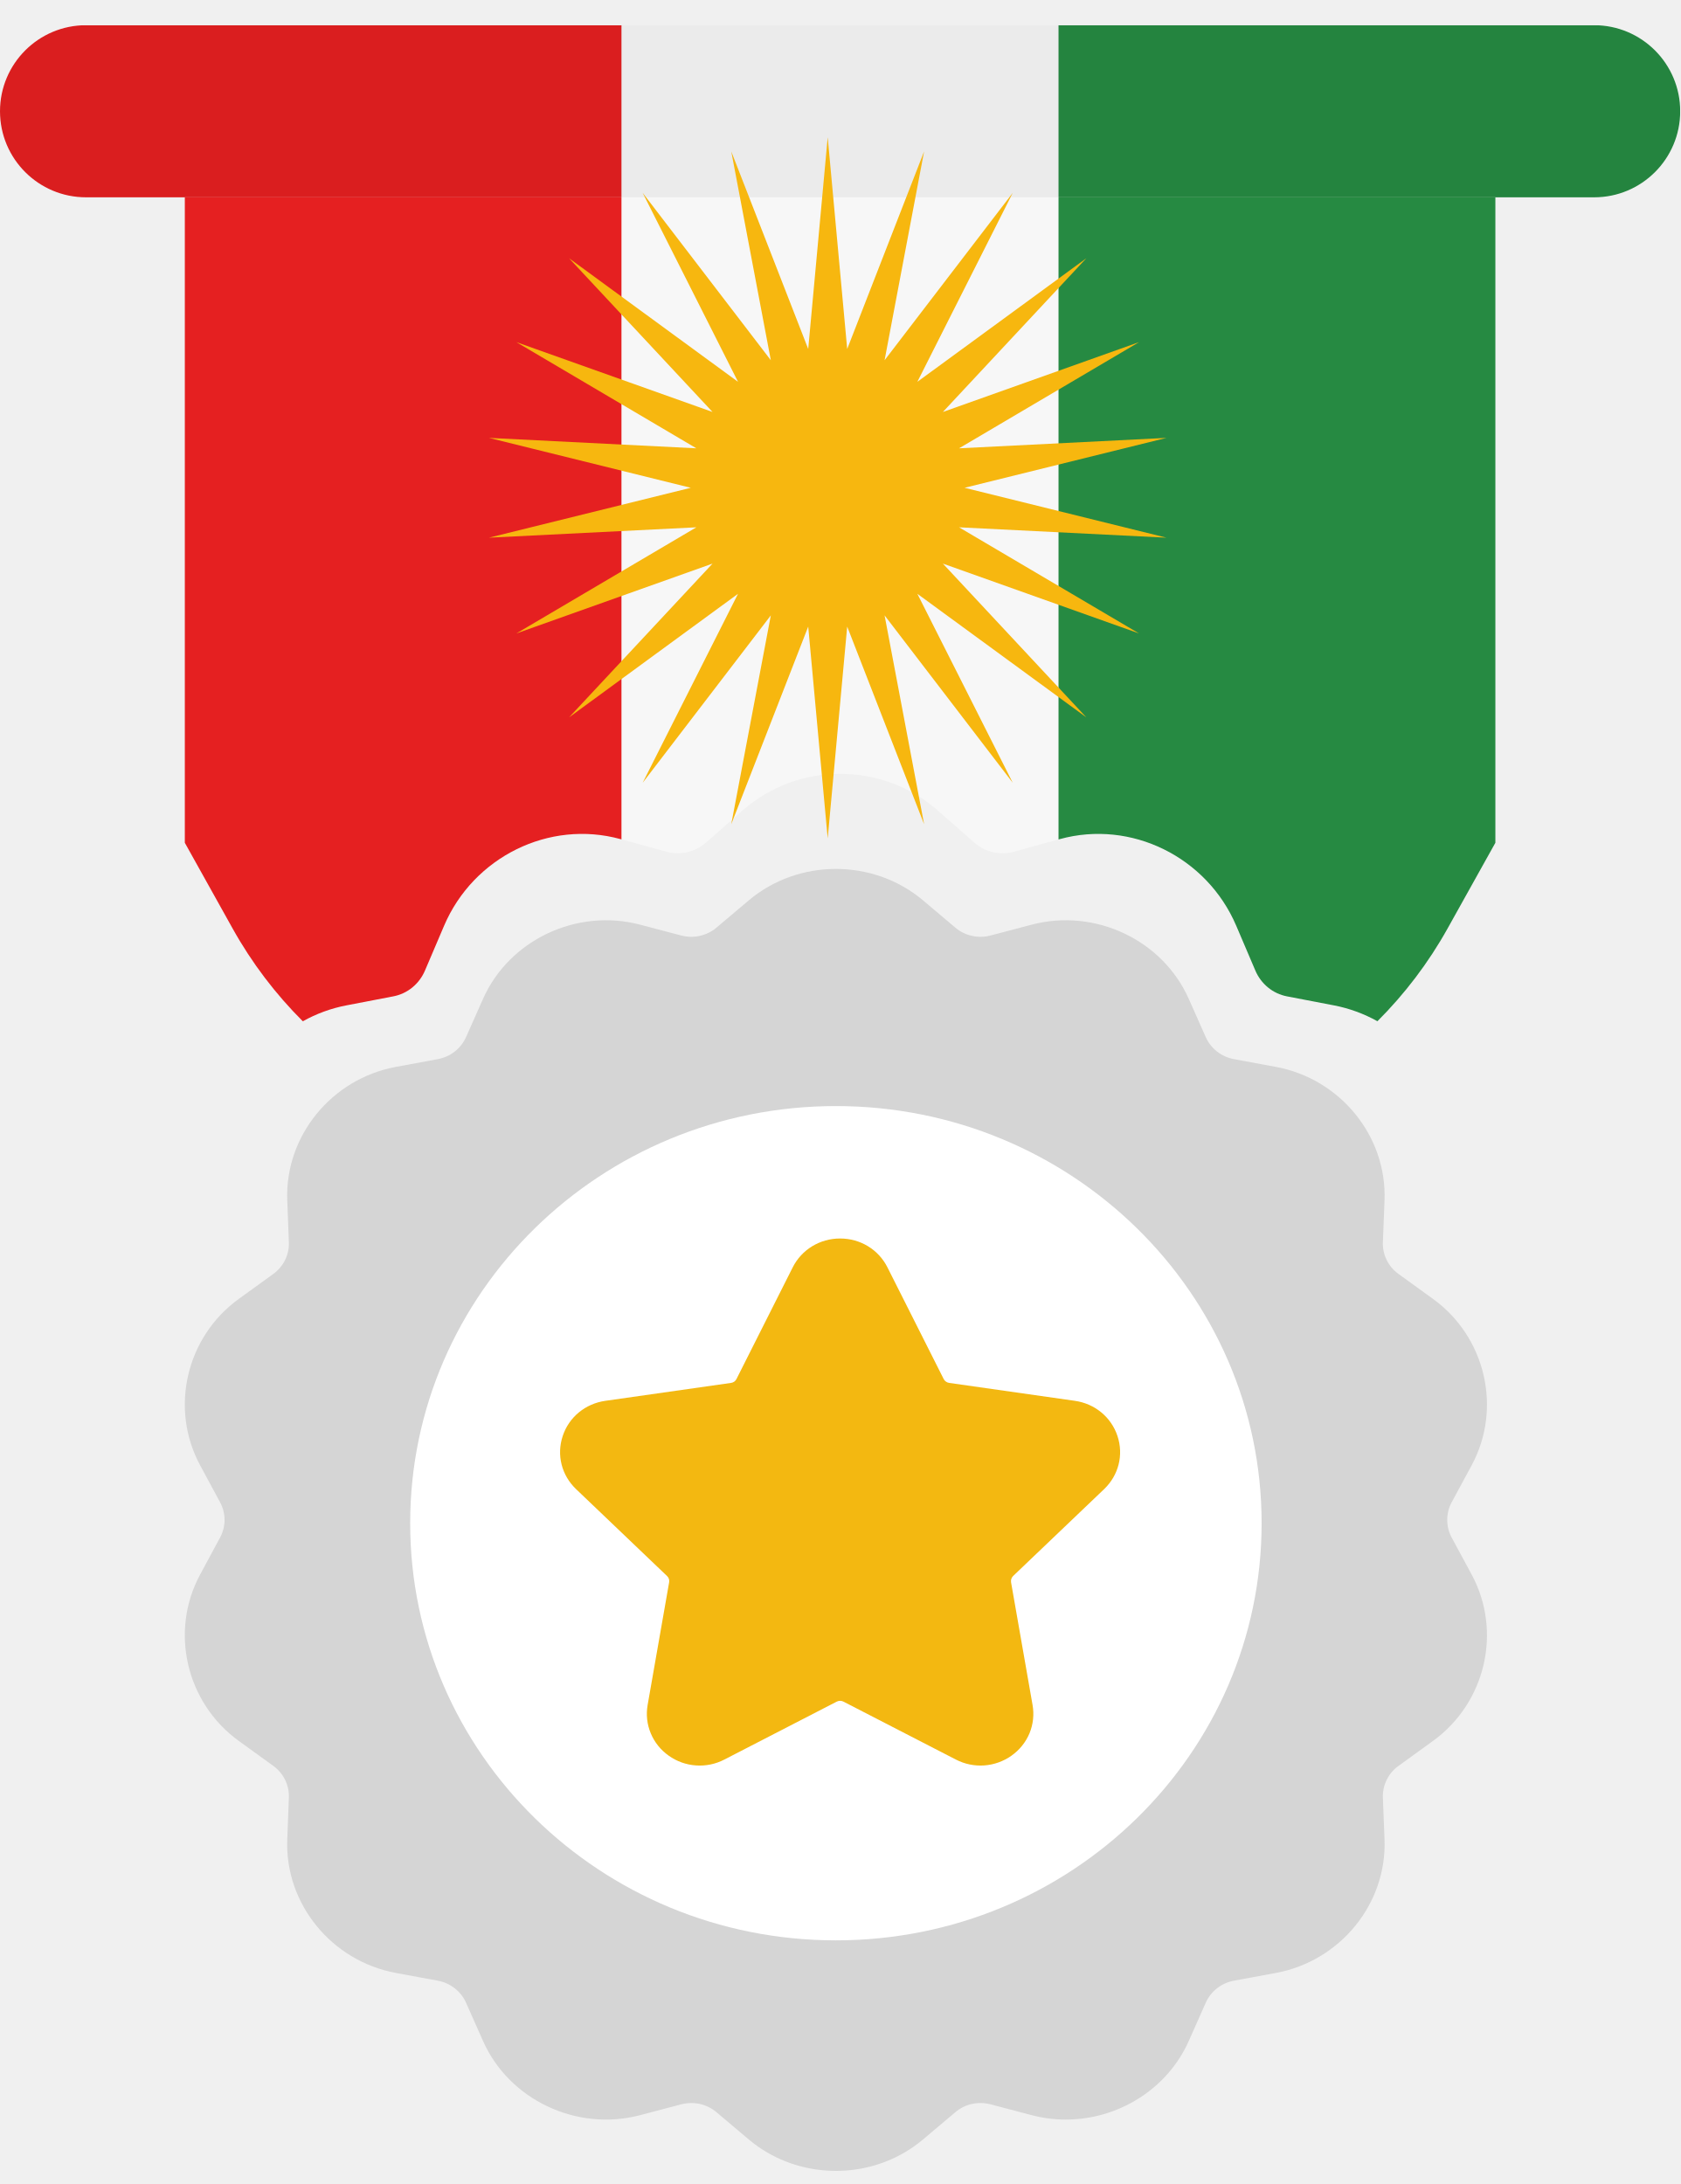
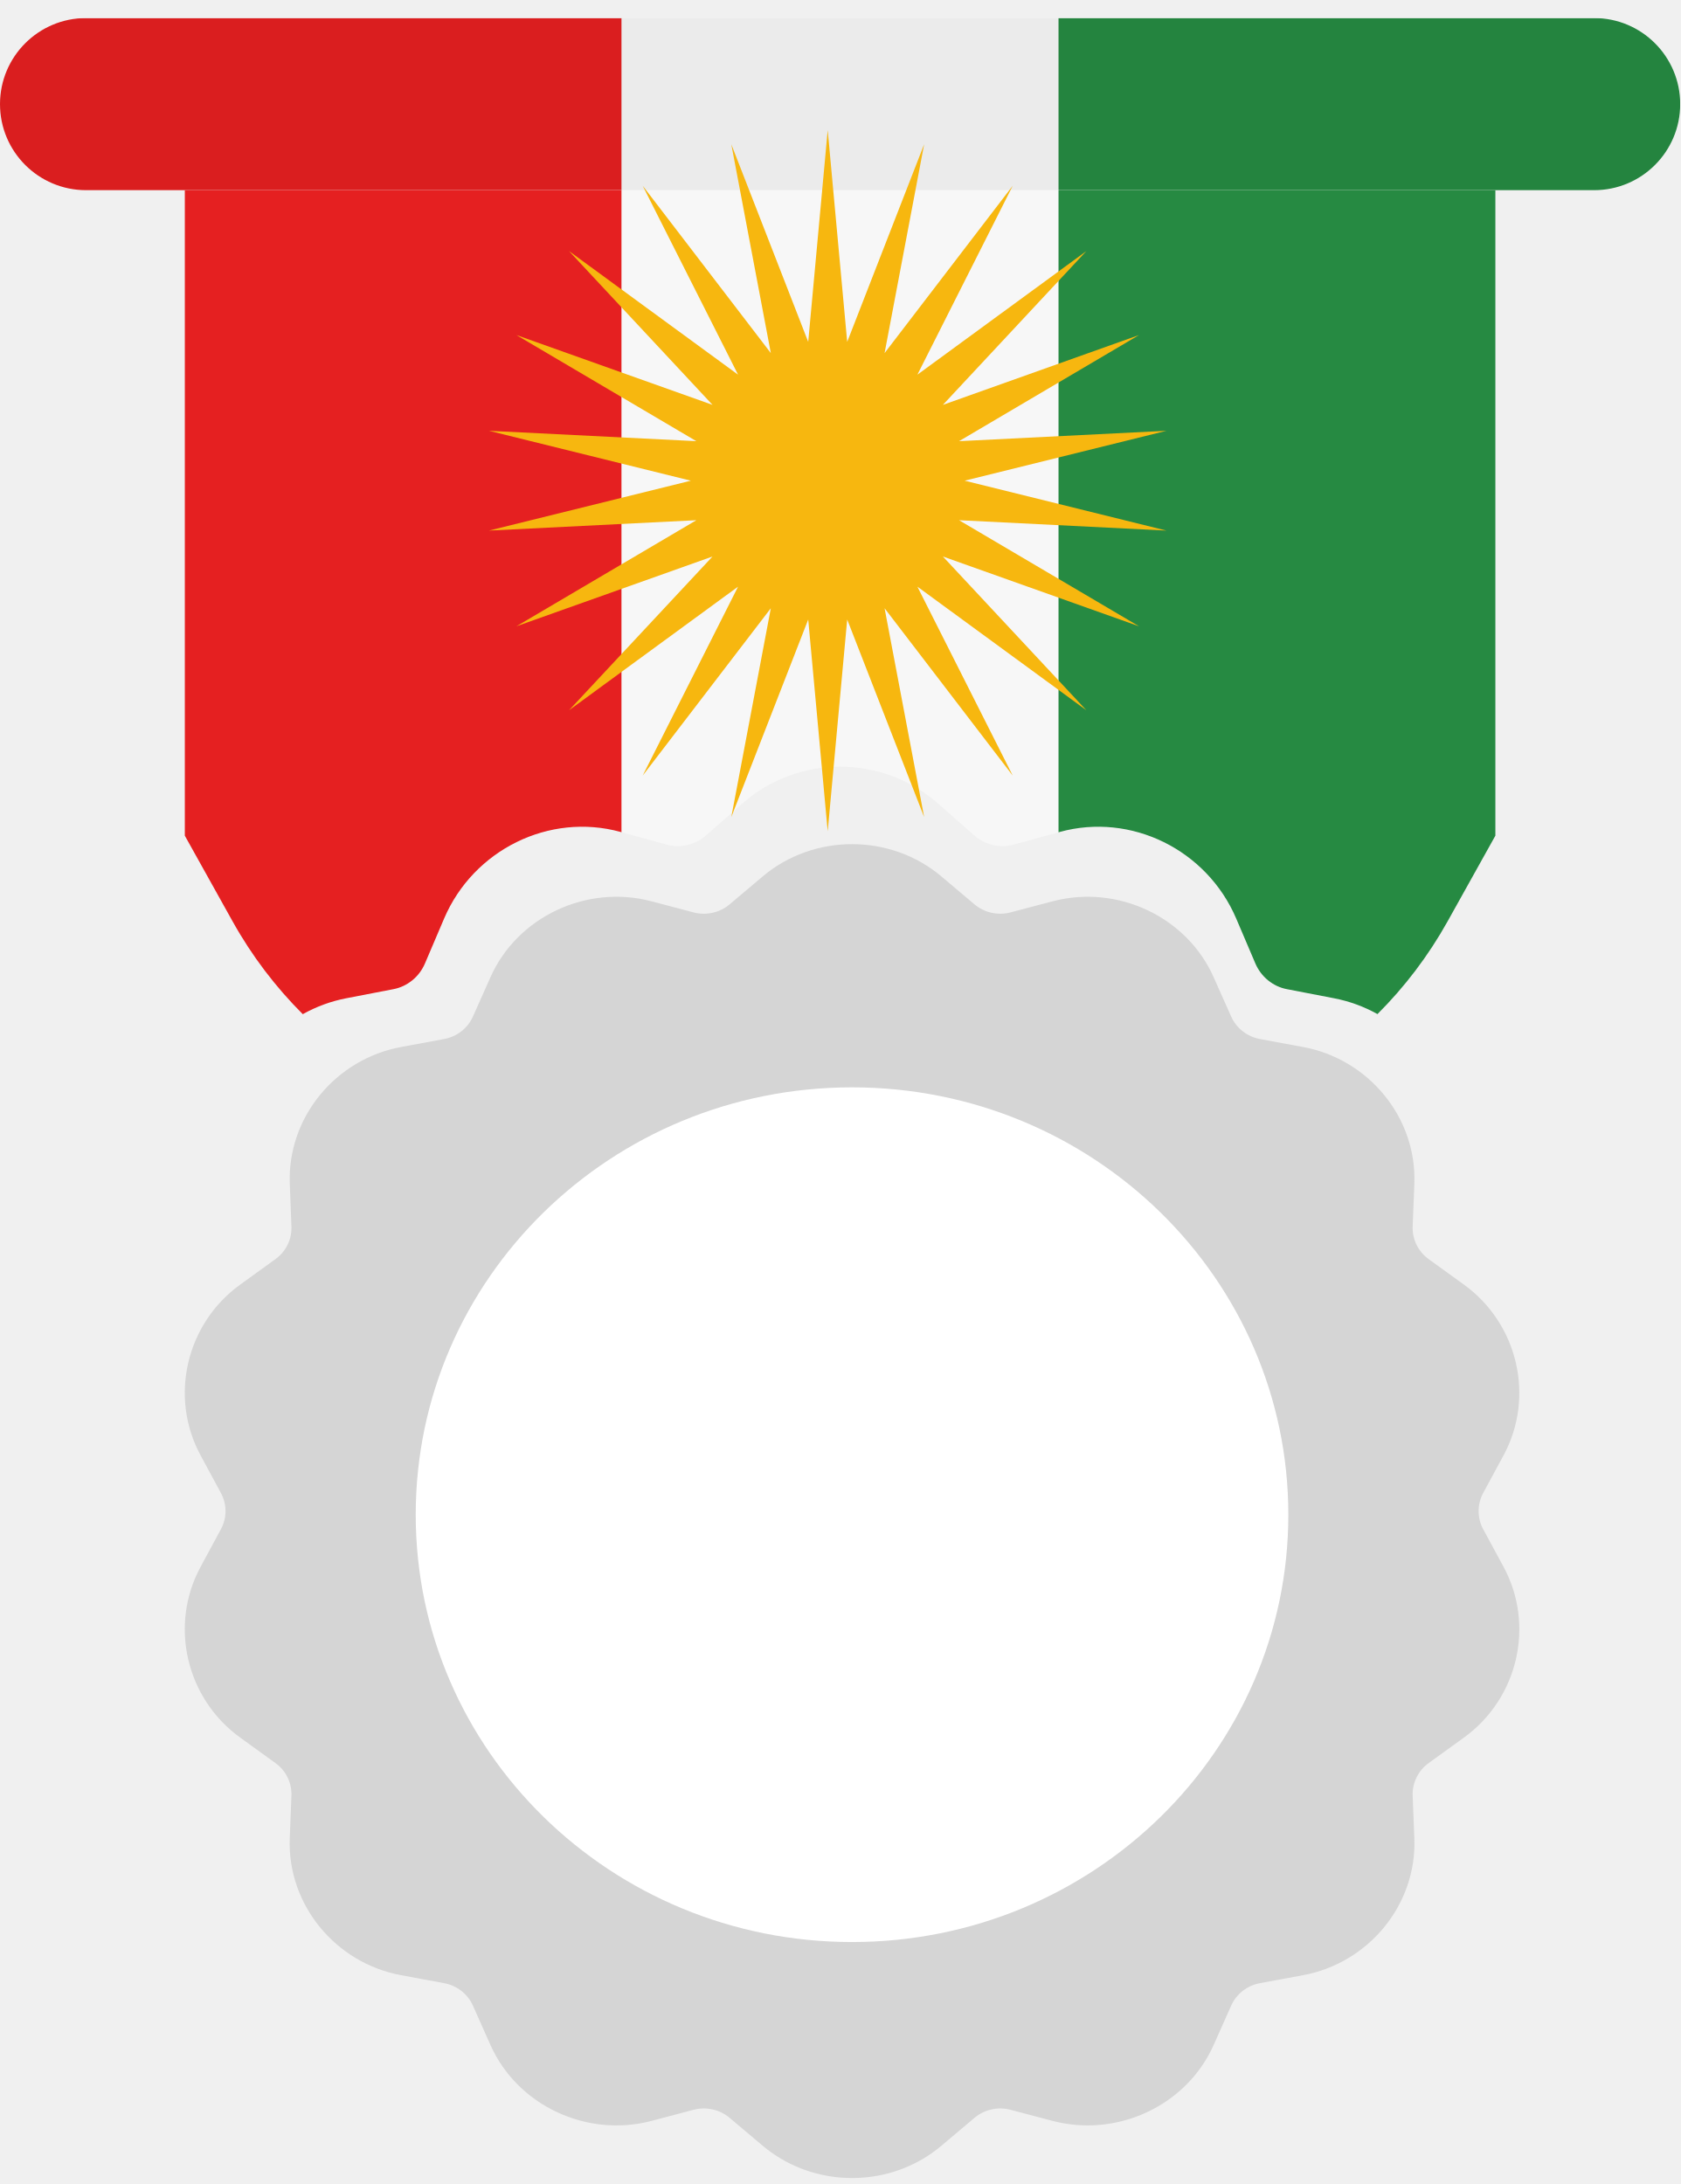
<svg xmlns="http://www.w3.org/2000/svg" width="40" height="52" viewBox="0 0 40 52" fill="none">
-   <mask id="mask0_277_99881" style="mask-type:alpha" maskUnits="userSpaceOnUse" x="0" y="0" width="40" height="5">
-     <rect y="0.6" width="40" height="4.098" rx="2.049" fill="#F3B811" />
+   <mask id="mask0_277_99853" style="mask-type:alpha" maskUnits="userSpaceOnUse" x="0" y="0" width="40" height="5">
+     <rect y="0.43" width="40" height="4.098" rx="2.049" fill="#F3B811" />
  </mask>
-   <g mask="url(#mask0_277_99881)">
-     <path d="M0 0.6H14.8V15.967V23.138H10.522C7.471 23.138 4.587 21.745 2.69 19.355L0 15.967V0.6Z" fill="#E52021" />
-     <rect x="14.8" y="0.6" width="10.4" height="22.538" fill="#F7F7F7" />
-     <path d="M25.2 0.6H40V15.967L37.311 19.355C35.414 21.745 32.529 23.138 29.478 23.138H25.2V15.967V0.6Z" fill="#268A42" />
-     <rect y="0.6" width="40" height="4.098" rx="2.049" fill="black" fill-opacity="0.05" />
+   <g mask="url(#mask0_277_99853)">
+     <path d="M0 0.43H14.8V15.797V22.969H10.522C7.471 22.969 4.587 21.576 2.69 19.186L0 15.797V0.43Z" fill="#E52021" />
+     <rect x="14.8" y="0.43" width="10.4" height="22.538" fill="#F7F7F7" />
+     <path d="M25.2 0.43H40V15.797L37.311 19.186C35.414 21.576 32.529 22.969 29.478 22.969H25.2V15.797V0.43Z" fill="#268A42" />
+     <rect y="0.43" width="40" height="4.098" rx="2.049" fill="black" fill-opacity="0.05" />
  </g>
-   <path fill-rule="evenodd" clip-rule="evenodd" d="M14.8 4.699H4.4V20.066L5.539 22.109C5.997 22.93 6.561 23.67 7.209 24.316C7.527 24.139 7.874 24.009 8.244 23.938L9.363 23.723C9.529 23.691 9.684 23.619 9.815 23.512C9.946 23.405 10.05 23.266 10.117 23.109L10.572 22.042C11.272 20.401 13.076 19.513 14.769 19.978L14.8 19.986V4.699Z" fill="#E52021" />
-   <path fill-rule="evenodd" clip-rule="evenodd" d="M25.2 4.699H14.8V19.986L15.869 20.28C16.032 20.324 16.202 20.328 16.366 20.289C16.53 20.251 16.682 20.173 16.809 20.061L17.672 19.301C19 18.132 21.003 18.132 22.331 19.301L23.194 20.061C23.321 20.173 23.473 20.251 23.637 20.289C23.801 20.328 23.971 20.324 24.133 20.28L25.2 19.987V4.699Z" fill="#F7F7F7" />
-   <path fill-rule="evenodd" clip-rule="evenodd" d="M35.6 4.699H25.2V19.987L25.234 19.978C26.927 19.513 28.731 20.401 29.431 22.042L29.886 23.109C29.953 23.266 30.056 23.404 30.188 23.512C30.319 23.619 30.474 23.691 30.639 23.723L31.759 23.938C32.128 24.009 32.475 24.139 32.792 24.315C33.439 23.669 34.003 22.93 34.461 22.109L35.6 20.066V4.699Z" fill="#268A42" />
-   <path d="M19.705 3.267L20.169 8.309L22 3.605L21.059 8.577L24.11 4.592L21.839 9.091L25.863 6.148L22.447 9.809L27.117 8.146L22.832 10.674L27.77 10.426L22.964 11.614L27.77 12.802L22.832 12.555L27.117 15.082L22.447 13.419L25.863 17.081L21.839 14.138L24.11 18.637L21.059 14.652L22 19.624L20.169 14.919L19.705 19.962L19.241 14.919L17.409 19.624L18.351 14.652L15.3 18.637L17.57 14.138L13.547 17.081L16.963 13.419L12.293 15.082L16.578 12.555L11.64 12.802L16.445 11.614L11.64 10.426L16.578 10.674L12.293 8.146L16.963 9.809L13.547 6.148L17.57 9.091L15.3 4.592L18.351 8.577L17.409 3.605L19.241 8.309L19.705 3.267Z" fill="#F7B70F" />
-   <path fill-rule="evenodd" clip-rule="evenodd" d="M34.56 36.609C34.49 36.48 34.454 36.335 34.454 36.188C34.454 36.042 34.49 35.897 34.56 35.768L35.035 34.889C35.766 33.536 35.369 31.831 34.112 30.924L33.295 30.333C33.174 30.246 33.077 30.132 33.012 30C32.947 29.868 32.916 29.722 32.922 29.575L32.961 28.581C33.02 27.052 31.908 25.685 30.373 25.402L29.376 25.217C29.229 25.19 29.091 25.128 28.974 25.037C28.857 24.945 28.765 24.827 28.705 24.693L28.3 23.781C27.676 22.378 26.069 21.619 24.561 22.016L23.581 22.274C23.436 22.312 23.284 22.315 23.138 22.282C22.992 22.25 22.857 22.183 22.744 22.087L21.975 21.438C20.792 20.439 19.008 20.439 17.825 21.438L17.056 22.087C16.943 22.183 16.807 22.25 16.661 22.282C16.515 22.315 16.364 22.312 16.219 22.274L15.239 22.016C13.731 21.619 12.124 22.378 11.5 23.781L11.095 24.693C11.035 24.827 10.943 24.945 10.826 25.037C10.709 25.128 10.571 25.19 10.424 25.217L9.426 25.402C7.892 25.685 6.779 27.052 6.839 28.581L6.877 29.575C6.883 29.722 6.852 29.868 6.787 30C6.722 30.132 6.625 30.246 6.505 30.333L5.688 30.924C4.431 31.831 4.034 33.536 4.765 34.889L5.239 35.768C5.309 35.897 5.346 36.042 5.346 36.188C5.346 36.335 5.309 36.48 5.239 36.609L4.765 37.488C4.034 38.841 4.431 40.545 5.688 41.453L6.505 42.044C6.625 42.13 6.722 42.245 6.787 42.377C6.852 42.509 6.883 42.655 6.877 42.802L6.839 43.796C6.779 45.325 7.892 46.692 9.426 46.975L9.949 47.072L9.949 47.072L10.423 47.159C10.57 47.187 10.709 47.248 10.825 47.34C10.943 47.431 11.035 47.55 11.095 47.684L11.5 48.596C12.123 49.999 13.731 50.758 15.239 50.361L16.219 50.103C16.363 50.065 16.515 50.062 16.661 50.094C16.807 50.127 16.943 50.194 17.056 50.29L17.825 50.939C17.889 50.993 17.955 51.044 18.023 51.092L18.023 51.093L18.023 51.093C18.578 51.489 19.239 51.688 19.9 51.688C20.551 51.688 21.202 51.496 21.751 51.111L21.751 51.111C21.828 51.057 21.903 51 21.975 50.939L22.744 50.29C22.857 50.194 22.992 50.127 23.138 50.094C23.284 50.062 23.436 50.065 23.581 50.103L24.561 50.361C24.831 50.432 25.103 50.466 25.373 50.466C26.612 50.466 27.788 49.748 28.3 48.596L28.705 47.684C28.765 47.55 28.857 47.431 28.974 47.34C29.091 47.248 29.229 47.187 29.376 47.159L29.818 47.078L29.818 47.078L29.818 47.078L30.374 46.975C31.908 46.692 33.02 45.325 32.961 43.795L32.922 42.802C32.917 42.655 32.947 42.509 33.013 42.377C33.077 42.245 33.174 42.13 33.295 42.044L34.112 41.453C35.369 40.545 35.766 38.841 35.035 37.488L34.56 36.609Z" fill="#D5D5D5" />
-   <ellipse cx="19.9" cy="36.267" rx="10.135" ry="9.932" fill="white" />
-   <path d="M26.286 35.455C26.631 35.125 26.753 34.642 26.604 34.192C26.455 33.742 26.066 33.421 25.59 33.353L22.595 32.926C22.567 32.922 22.541 32.911 22.519 32.895C22.496 32.88 22.478 32.858 22.466 32.834L21.127 30.175C20.914 29.751 20.482 29.488 20 29.488C19.518 29.488 19.085 29.752 18.872 30.175L17.533 32.834C17.521 32.858 17.503 32.88 17.481 32.896C17.458 32.912 17.432 32.922 17.405 32.926L14.411 33.353C13.934 33.421 13.544 33.742 13.396 34.192C13.247 34.642 13.369 35.125 13.714 35.455L15.88 37.524C15.922 37.563 15.939 37.619 15.93 37.673L15.418 40.595C15.378 40.822 15.403 41.055 15.492 41.268C15.58 41.482 15.728 41.666 15.919 41.801C16.108 41.937 16.333 42.018 16.567 42.034C16.801 42.051 17.035 42.003 17.243 41.895L19.92 40.515C19.945 40.502 19.973 40.496 20 40.496C20.028 40.496 20.056 40.502 20.08 40.515L22.758 41.895C22.965 42.002 23.2 42.051 23.433 42.034C23.667 42.017 23.892 41.936 24.081 41.801C24.272 41.666 24.42 41.482 24.509 41.269C24.597 41.055 24.622 40.822 24.582 40.595L24.07 37.673C24.066 37.646 24.068 37.619 24.076 37.593C24.085 37.567 24.1 37.544 24.119 37.524L26.286 35.455Z" fill="#F3B811" />
+   <path fill-rule="evenodd" clip-rule="evenodd" d="M14.8 4.53H4.4V19.897L5.539 21.94C5.997 22.761 6.561 23.501 7.208 24.147C7.526 23.969 7.874 23.839 8.244 23.768L9.364 23.552C9.529 23.521 9.684 23.448 9.815 23.341C9.947 23.234 10.05 23.096 10.117 22.939L10.572 21.872C11.272 20.23 13.077 19.343 14.77 19.807L14.8 19.816V4.53Z" fill="#E52021" />
+   <path fill-rule="evenodd" clip-rule="evenodd" d="M25.2 4.53H14.8V19.816L15.87 20.109C16.032 20.154 16.202 20.157 16.366 20.119C16.53 20.081 16.682 20.002 16.809 19.89L17.672 19.131C19 17.962 21.003 17.962 22.331 19.131L23.194 19.89C23.321 20.002 23.473 20.081 23.637 20.119C23.801 20.157 23.971 20.154 24.134 20.109L25.2 19.817V4.53Z" fill="#F7F7F7" />
+   <path fill-rule="evenodd" clip-rule="evenodd" d="M35.6 4.53H25.2V19.817L25.234 19.807C26.927 19.343 28.731 20.23 29.431 21.872L29.886 22.939C29.953 23.096 30.057 23.234 30.188 23.341C30.32 23.448 30.474 23.521 30.64 23.552L31.759 23.768C32.128 23.839 32.476 23.968 32.793 24.145C33.44 23.5 34.003 22.76 34.461 21.94L35.6 19.897V4.53Z" fill="#268A42" />
+   <path d="M19.705 3.097L20.169 8.14L22.001 3.435L21.059 8.407L24.11 4.422L21.84 8.921L25.863 5.978L22.447 9.64L27.117 7.977L22.832 10.504L27.77 10.257L22.965 11.445L27.77 12.633L22.832 12.386L27.117 14.912L22.447 13.25L25.863 16.911L21.84 13.968L24.11 18.467L21.059 14.482L22.001 19.454L20.169 14.75L19.705 19.792L19.241 14.75L17.41 19.454L18.351 14.482L15.3 18.467L17.571 13.968L13.547 16.911L16.963 13.25L12.293 14.912L16.578 12.386L11.64 12.633L16.446 11.445L11.64 10.257L16.578 10.504L12.293 7.977L16.963 9.64L13.547 5.978L17.571 8.921L15.3 4.422L18.351 8.407L17.41 3.435L19.241 8.14L19.705 3.097Z" fill="#F7B70F" />
+   <path fill-rule="evenodd" clip-rule="evenodd" d="M35.31 36.41C35.238 36.277 35.201 36.129 35.201 35.978C35.201 35.828 35.238 35.68 35.31 35.547L35.797 34.647C36.545 33.261 36.138 31.515 34.85 30.585L34.013 29.98C33.889 29.891 33.79 29.774 33.724 29.638C33.657 29.503 33.625 29.354 33.631 29.203L33.671 28.185C33.732 26.619 32.592 25.218 31.019 24.928L29.997 24.739C29.846 24.711 29.704 24.648 29.585 24.554C29.465 24.46 29.37 24.339 29.309 24.201L28.893 23.267C28.255 21.83 26.607 21.052 25.062 21.459L24.057 21.724C23.909 21.763 23.753 21.766 23.604 21.732C23.454 21.699 23.315 21.63 23.199 21.532L22.411 20.867C21.199 19.843 19.37 19.843 18.158 20.867L17.37 21.532C17.254 21.63 17.115 21.699 16.965 21.732C16.816 21.766 16.66 21.763 16.512 21.724L15.508 21.459C13.962 21.052 12.315 21.83 11.676 23.267L11.26 24.201C11.199 24.339 11.104 24.46 10.985 24.554C10.865 24.648 10.723 24.711 10.572 24.739L9.55 24.928C7.978 25.218 6.838 26.619 6.899 28.185L6.938 29.203C6.944 29.354 6.912 29.503 6.846 29.638C6.779 29.774 6.68 29.891 6.556 29.98L5.719 30.585C4.431 31.515 4.024 33.261 4.773 34.647L5.259 35.547C5.331 35.68 5.369 35.828 5.369 35.978C5.369 36.129 5.331 36.277 5.259 36.41L4.773 37.31C4.024 38.696 4.431 40.442 5.719 41.372L6.556 41.977C6.68 42.066 6.779 42.183 6.846 42.319C6.912 42.454 6.944 42.603 6.938 42.754L6.898 43.772C6.838 45.339 7.978 46.739 9.55 47.029L10.086 47.128L10.086 47.128L10.572 47.218C10.723 47.246 10.864 47.309 10.985 47.403C11.104 47.497 11.199 47.618 11.26 47.756L11.676 48.69C12.315 50.127 13.962 50.904 15.508 50.498L16.512 50.233C16.66 50.194 16.816 50.191 16.965 50.225C17.115 50.258 17.254 50.327 17.37 50.425L18.158 51.09C18.223 51.145 18.291 51.198 18.361 51.247L18.361 51.248L18.361 51.247C18.93 51.654 19.607 51.858 20.285 51.858C20.952 51.858 21.619 51.661 22.182 51.266L22.182 51.266C22.261 51.211 22.337 51.152 22.411 51.09L23.199 50.425C23.315 50.327 23.454 50.258 23.604 50.225C23.753 50.191 23.909 50.194 24.057 50.233L25.061 50.498C25.338 50.57 25.617 50.605 25.894 50.605C27.164 50.605 28.369 49.87 28.893 48.69L29.309 47.755C29.37 47.618 29.465 47.497 29.584 47.403C29.704 47.309 29.846 47.246 29.997 47.218L30.449 47.134L30.449 47.135L30.449 47.135L31.019 47.029C32.592 46.739 33.732 45.338 33.671 43.772L33.631 42.754C33.625 42.603 33.657 42.454 33.724 42.319C33.79 42.183 33.889 42.066 34.013 41.977L34.85 41.372C36.139 40.442 36.545 38.696 35.797 37.31L35.31 36.41Z" fill="#D5D5D5" />
+   <ellipse cx="20.284" cy="36.064" rx="10.387" ry="10.175" fill="white" />
</svg>
